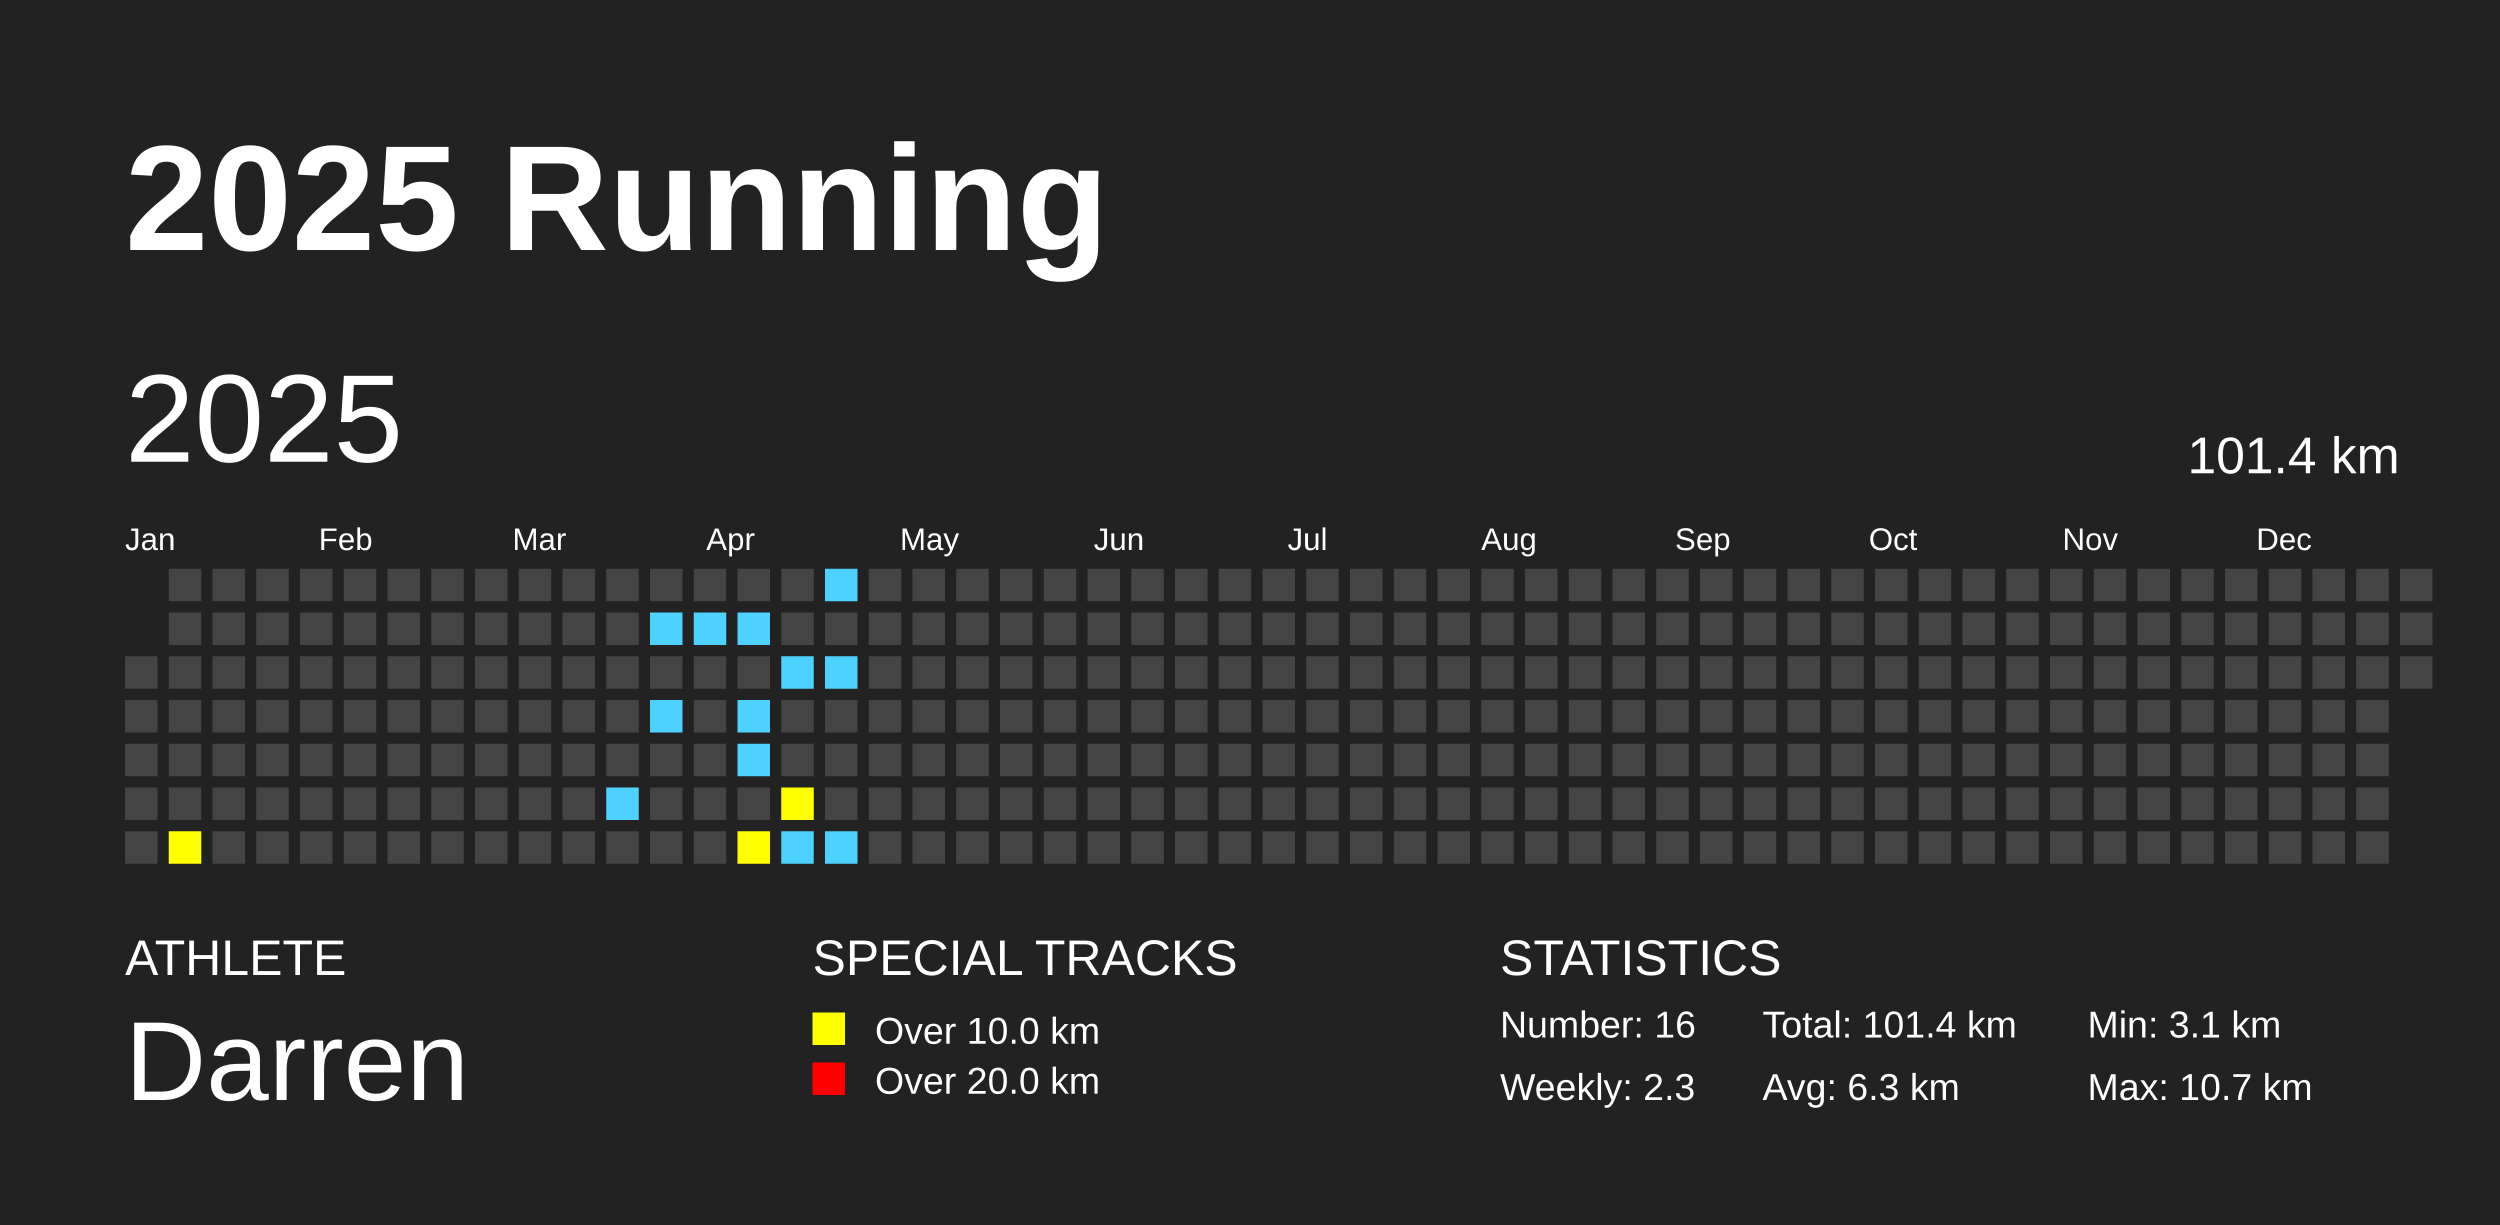
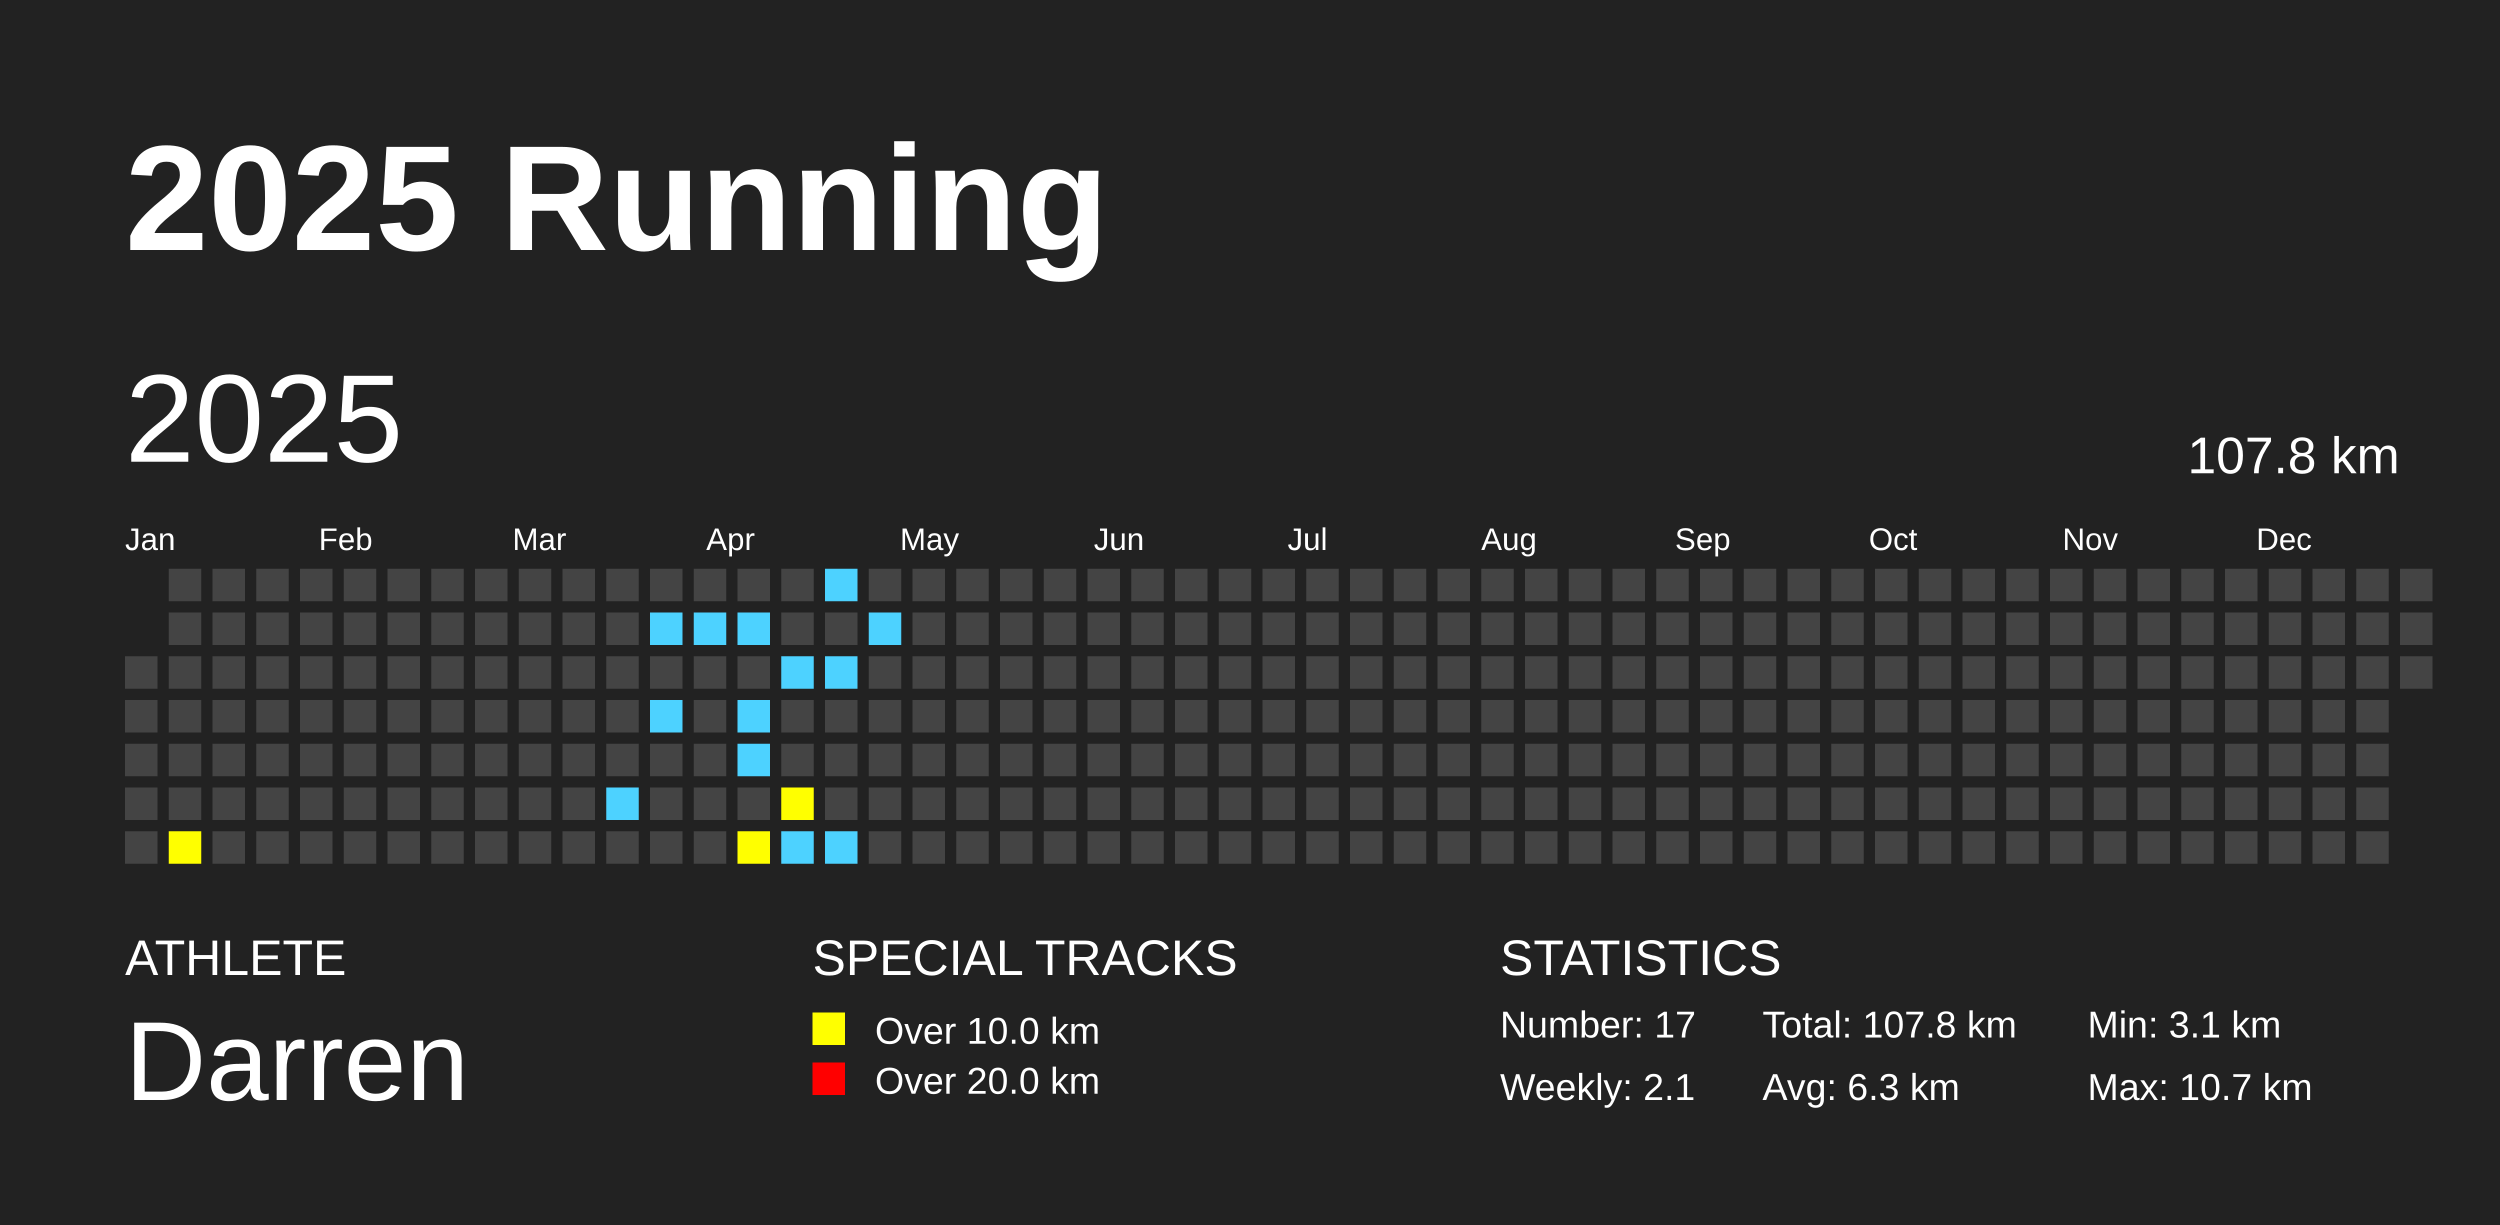
<svg xmlns="http://www.w3.org/2000/svg" baseProfile="full" height="98mm" version="1.1" viewBox="0,0,200,98" width="200mm">
  <defs />
  <rect fill="#222222" height="98" width="200" x="0" y="0" />
  <text fill="#FFFFFF" style="font-size:12px; font-family:Arial; font-weight:bold;" x="10" y="20">2025 Running</text>
  <text fill="#FFFFFF" style="font-size:4px; font-family:Arial" x="10" y="78">ATHLETE</text>
  <text fill="#FFFFFF" style="font-size:9px; font-family:Arial" x="10" y="88">Darren</text>
  <text fill="#FFFFFF" style="font-size:4px; font-family:Arial" x="65" y="78">SPECIAL TRACKS</text>
  <rect fill="yellow" height="2.6" width="2.6" x="65" y="81" />
  <text fill="#FFFFFF" style="font-size:3px; font-family:Arial" x="70" y="83.5">Over 10.0 km</text>
  <rect fill="red" height="2.6" width="2.6" x="65" y="85" />
  <text fill="#FFFFFF" style="font-size:3px; font-family:Arial" x="70" y="87.5">Over 20.0 km</text>
  <text fill="#FFFFFF" style="font-size:4px; font-family:Arial" x="120" y="78">STATISTICS</text>
-   <text fill="#FFFFFF" style="font-size:3px; font-family:Arial" x="120" y="83">Number: 16</text>
-   <text fill="#FFFFFF" style="font-size:3px; font-family:Arial" x="120" y="88">Weekly: 2.3</text>
-   <text fill="#FFFFFF" style="font-size:3px; font-family:Arial" x="141" y="83">Total: 101.4 km</text>
+   <text fill="#FFFFFF" style="font-size:3px; font-family:Arial" x="120" y="83">Number: 17</text>
+   <text fill="#FFFFFF" style="font-size:3px; font-family:Arial" x="120" y="88">Weekly: 2.1</text>
+   <text fill="#FFFFFF" style="font-size:3px; font-family:Arial" x="141" y="83">Total: 107.8 km</text>
  <text fill="#FFFFFF" style="font-size:3px; font-family:Arial" x="141" y="88">Avg: 6.3 km</text>
  <text fill="#FFFFFF" style="font-size:3px; font-family:Arial" x="167" y="83">Min: 3.1 km</text>
  <text fill="#FFFFFF" style="font-size:3px; font-family:Arial" x="167" y="88">Max: 10.7 km</text>
  <text dominant-baseline="hanging" fill="#FFFFFF" style="font-size:10.0px; font-family:Arial;" x="10" y="30">2025</text>
-   <text dominant-baseline="hanging" fill="#FFFFFF" style="font-size:4.125px; font-family:Arial;" x="175" y="35">101.4 km</text>
+   <text dominant-baseline="hanging" fill="#FFFFFF" style="font-size:4.125px; font-family:Arial;" x="175" y="35">107.8 km</text>
  <text fill="#FFFFFF" style="font-size:2.5px; font-family:Arial" x="10.0" y="44">Jan</text>
  <text fill="#FFFFFF" style="font-size:2.5px; font-family:Arial" x="25.5" y="44">Feb</text>
  <text fill="#FFFFFF" style="font-size:2.5px; font-family:Arial" x="41.0" y="44">Mar</text>
  <text fill="#FFFFFF" style="font-size:2.5px; font-family:Arial" x="56.5" y="44">Apr</text>
  <text fill="#FFFFFF" style="font-size:2.5px; font-family:Arial" x="72.0" y="44">May</text>
  <text fill="#FFFFFF" style="font-size:2.5px; font-family:Arial" x="87.5" y="44">Jun</text>
  <text fill="#FFFFFF" style="font-size:2.5px; font-family:Arial" x="103.0" y="44">Jul</text>
  <text fill="#FFFFFF" style="font-size:2.5px; font-family:Arial" x="118.5" y="44">Aug</text>
  <text fill="#FFFFFF" style="font-size:2.5px; font-family:Arial" x="134.0" y="44">Sep</text>
  <text fill="#FFFFFF" style="font-size:2.5px; font-family:Arial" x="149.5" y="44">Oct</text>
  <text fill="#FFFFFF" style="font-size:2.5px; font-family:Arial" x="165.0" y="44">Nov</text>
  <text fill="#FFFFFF" style="font-size:2.5px; font-family:Arial" x="180.5" y="44">Dec</text>
  <rect fill="#444444" height="2.6" width="2.6" x="10.0" y="52.5" />
  <rect fill="#444444" height="2.6" width="2.6" x="10.0" y="56.0" />
  <rect fill="#444444" height="2.6" width="2.6" x="10.0" y="59.5" />
  <rect fill="#444444" height="2.6" width="2.6" x="10.0" y="63.0" />
  <rect fill="#444444" height="2.6" width="2.6" x="10.0" y="66.5" />
  <rect fill="#444444" height="2.6" width="2.6" x="13.5" y="45.5" />
  <rect fill="#444444" height="2.6" width="2.6" x="13.5" y="49.0" />
  <rect fill="#444444" height="2.6" width="2.6" x="13.5" y="52.5" />
  <rect fill="#444444" height="2.6" width="2.6" x="13.5" y="56.0" />
  <rect fill="#444444" height="2.6" width="2.6" x="13.5" y="59.5" />
  <rect fill="#444444" height="2.6" width="2.6" x="13.5" y="63.0" />
  <rect fill="yellow" height="2.6" width="2.6" x="13.5" y="66.5" />
  <rect fill="#444444" height="2.6" width="2.6" x="17.0" y="45.5" />
  <rect fill="#444444" height="2.6" width="2.6" x="17.0" y="49.0" />
  <rect fill="#444444" height="2.6" width="2.6" x="17.0" y="52.5" />
  <rect fill="#444444" height="2.6" width="2.6" x="17.0" y="56.0" />
  <rect fill="#444444" height="2.6" width="2.6" x="17.0" y="59.5" />
  <rect fill="#444444" height="2.6" width="2.6" x="17.0" y="63.0" />
  <rect fill="#444444" height="2.6" width="2.6" x="17.0" y="66.5" />
  <rect fill="#444444" height="2.6" width="2.6" x="20.5" y="45.5" />
  <rect fill="#444444" height="2.6" width="2.6" x="20.5" y="49.0" />
  <rect fill="#444444" height="2.6" width="2.6" x="20.5" y="52.5" />
  <rect fill="#444444" height="2.6" width="2.6" x="20.5" y="56.0" />
  <rect fill="#444444" height="2.6" width="2.6" x="20.5" y="59.5" />
  <rect fill="#444444" height="2.6" width="2.6" x="20.5" y="63.0" />
  <rect fill="#444444" height="2.6" width="2.6" x="20.5" y="66.5" />
  <rect fill="#444444" height="2.6" width="2.6" x="24.0" y="45.5" />
  <rect fill="#444444" height="2.6" width="2.6" x="24.0" y="49.0" />
  <rect fill="#444444" height="2.6" width="2.6" x="24.0" y="52.5" />
  <rect fill="#444444" height="2.6" width="2.6" x="24.0" y="56.0" />
  <rect fill="#444444" height="2.6" width="2.6" x="24.0" y="59.5" />
  <rect fill="#444444" height="2.6" width="2.6" x="24.0" y="63.0" />
  <rect fill="#444444" height="2.6" width="2.6" x="24.0" y="66.5" />
  <rect fill="#444444" height="2.6" width="2.6" x="27.5" y="45.5" />
  <rect fill="#444444" height="2.6" width="2.6" x="27.5" y="49.0" />
  <rect fill="#444444" height="2.6" width="2.6" x="27.5" y="52.5" />
  <rect fill="#444444" height="2.6" width="2.6" x="27.5" y="56.0" />
  <rect fill="#444444" height="2.6" width="2.6" x="27.5" y="59.5" />
  <rect fill="#444444" height="2.6" width="2.6" x="27.5" y="63.0" />
  <rect fill="#444444" height="2.6" width="2.6" x="27.5" y="66.5" />
  <rect fill="#444444" height="2.6" width="2.6" x="31.0" y="45.5" />
  <rect fill="#444444" height="2.6" width="2.6" x="31.0" y="49.0" />
  <rect fill="#444444" height="2.6" width="2.6" x="31.0" y="52.5" />
  <rect fill="#444444" height="2.6" width="2.6" x="31.0" y="56.0" />
  <rect fill="#444444" height="2.6" width="2.6" x="31.0" y="59.5" />
  <rect fill="#444444" height="2.6" width="2.6" x="31.0" y="63.0" />
  <rect fill="#444444" height="2.6" width="2.6" x="31.0" y="66.5" />
  <rect fill="#444444" height="2.6" width="2.6" x="34.5" y="45.5" />
  <rect fill="#444444" height="2.6" width="2.6" x="34.5" y="49.0" />
  <rect fill="#444444" height="2.6" width="2.6" x="34.5" y="52.5" />
  <rect fill="#444444" height="2.6" width="2.6" x="34.5" y="56.0" />
  <rect fill="#444444" height="2.6" width="2.6" x="34.5" y="59.5" />
  <rect fill="#444444" height="2.6" width="2.6" x="34.5" y="63.0" />
  <rect fill="#444444" height="2.6" width="2.6" x="34.5" y="66.5" />
  <rect fill="#444444" height="2.6" width="2.6" x="38.0" y="45.5" />
  <rect fill="#444444" height="2.6" width="2.6" x="38.0" y="49.0" />
  <rect fill="#444444" height="2.6" width="2.6" x="38.0" y="52.5" />
  <rect fill="#444444" height="2.6" width="2.6" x="38.0" y="56.0" />
  <rect fill="#444444" height="2.6" width="2.6" x="38.0" y="59.5" />
  <rect fill="#444444" height="2.6" width="2.6" x="38.0" y="63.0" />
  <rect fill="#444444" height="2.6" width="2.6" x="38.0" y="66.5" />
  <rect fill="#444444" height="2.6" width="2.6" x="41.5" y="45.5" />
  <rect fill="#444444" height="2.6" width="2.6" x="41.5" y="49.0" />
  <rect fill="#444444" height="2.6" width="2.6" x="41.5" y="52.5" />
  <rect fill="#444444" height="2.6" width="2.6" x="41.5" y="56.0" />
  <rect fill="#444444" height="2.6" width="2.6" x="41.5" y="59.5" />
  <rect fill="#444444" height="2.6" width="2.6" x="41.5" y="63.0" />
  <rect fill="#444444" height="2.6" width="2.6" x="41.5" y="66.5" />
  <rect fill="#444444" height="2.6" width="2.6" x="45.0" y="45.5" />
  <rect fill="#444444" height="2.6" width="2.6" x="45.0" y="49.0" />
  <rect fill="#444444" height="2.6" width="2.6" x="45.0" y="52.5" />
  <rect fill="#444444" height="2.6" width="2.6" x="45.0" y="56.0" />
  <rect fill="#444444" height="2.6" width="2.6" x="45.0" y="59.5" />
  <rect fill="#444444" height="2.6" width="2.6" x="45.0" y="63.0" />
  <rect fill="#444444" height="2.6" width="2.6" x="45.0" y="66.5" />
  <rect fill="#444444" height="2.6" width="2.6" x="48.5" y="45.5" />
  <rect fill="#444444" height="2.6" width="2.6" x="48.5" y="49.0" />
  <rect fill="#444444" height="2.6" width="2.6" x="48.5" y="52.5" />
  <rect fill="#444444" height="2.6" width="2.6" x="48.5" y="56.0" />
  <rect fill="#444444" height="2.6" width="2.6" x="48.5" y="59.5" />
  <rect fill="#4DD2FF" height="2.6" width="2.6" x="48.5" y="63.0" />
  <rect fill="#444444" height="2.6" width="2.6" x="48.5" y="66.5" />
  <rect fill="#444444" height="2.6" width="2.6" x="52.0" y="45.5" />
  <rect fill="#4DD2FF" height="2.6" width="2.6" x="52.0" y="49.0" />
  <rect fill="#444444" height="2.6" width="2.6" x="52.0" y="52.5" />
  <rect fill="#4DD2FF" height="2.6" width="2.6" x="52.0" y="56.0" />
  <rect fill="#444444" height="2.6" width="2.6" x="52.0" y="59.5" />
  <rect fill="#444444" height="2.6" width="2.6" x="52.0" y="63.0" />
  <rect fill="#444444" height="2.6" width="2.6" x="52.0" y="66.5" />
  <rect fill="#444444" height="2.6" width="2.6" x="55.5" y="45.5" />
  <rect fill="#4DD2FF" height="2.6" width="2.6" x="55.5" y="49.0" />
  <rect fill="#444444" height="2.6" width="2.6" x="55.5" y="52.5" />
  <rect fill="#444444" height="2.6" width="2.6" x="55.5" y="56.0" />
  <rect fill="#444444" height="2.6" width="2.6" x="55.5" y="59.5" />
  <rect fill="#444444" height="2.6" width="2.6" x="55.5" y="63.0" />
  <rect fill="#444444" height="2.6" width="2.6" x="55.5" y="66.5" />
  <rect fill="#444444" height="2.6" width="2.6" x="59.0" y="45.5" />
  <rect fill="#4DD2FF" height="2.6" width="2.6" x="59.0" y="49.0" />
  <rect fill="#444444" height="2.6" width="2.6" x="59.0" y="52.5" />
  <rect fill="#4DD2FF" height="2.6" width="2.6" x="59.0" y="56.0" />
  <rect fill="#4DD2FF" height="2.6" width="2.6" x="59.0" y="59.5" />
  <rect fill="#444444" height="2.6" width="2.6" x="59.0" y="63.0" />
  <rect fill="yellow" height="2.6" width="2.6" x="59.0" y="66.5" />
  <rect fill="#444444" height="2.6" width="2.6" x="62.5" y="45.5" />
  <rect fill="#444444" height="2.6" width="2.6" x="62.5" y="49.0" />
  <rect fill="#4DD2FF" height="2.6" width="2.6" x="62.5" y="52.5" />
  <rect fill="#444444" height="2.6" width="2.6" x="62.5" y="56.0" />
  <rect fill="#444444" height="2.6" width="2.6" x="62.5" y="59.5" />
  <rect fill="yellow" height="2.6" width="2.6" x="62.5" y="63.0" />
  <rect fill="#4DD2FF" height="2.6" width="2.6" x="62.5" y="66.5" />
  <rect fill="#4DD2FF" height="2.6" width="2.6" x="66.0" y="45.5" />
  <rect fill="#444444" height="2.6" width="2.6" x="66.0" y="49.0" />
  <rect fill="#4DD2FF" height="2.6" width="2.6" x="66.0" y="52.5" />
  <rect fill="#444444" height="2.6" width="2.6" x="66.0" y="56.0" />
  <rect fill="#444444" height="2.6" width="2.6" x="66.0" y="59.5" />
  <rect fill="#444444" height="2.6" width="2.6" x="66.0" y="63.0" />
  <rect fill="#4DD2FF" height="2.6" width="2.6" x="66.0" y="66.5" />
  <rect fill="#444444" height="2.6" width="2.6" x="69.5" y="45.5" />
-   <rect fill="#444444" height="2.6" width="2.6" x="69.5" y="49.0" />
+   <rect fill="#4DD2FF" height="2.6" width="2.6" x="69.5" y="49.0" />
  <rect fill="#444444" height="2.6" width="2.6" x="69.5" y="52.5" />
  <rect fill="#444444" height="2.6" width="2.6" x="69.5" y="56.0" />
  <rect fill="#444444" height="2.6" width="2.6" x="69.5" y="59.5" />
  <rect fill="#444444" height="2.6" width="2.6" x="69.5" y="63.0" />
  <rect fill="#444444" height="2.6" width="2.6" x="69.5" y="66.5" />
  <rect fill="#444444" height="2.6" width="2.6" x="73.0" y="45.5" />
  <rect fill="#444444" height="2.6" width="2.6" x="73.0" y="49.0" />
  <rect fill="#444444" height="2.6" width="2.6" x="73.0" y="52.5" />
  <rect fill="#444444" height="2.6" width="2.6" x="73.0" y="56.0" />
  <rect fill="#444444" height="2.6" width="2.6" x="73.0" y="59.5" />
  <rect fill="#444444" height="2.6" width="2.6" x="73.0" y="63.0" />
  <rect fill="#444444" height="2.6" width="2.6" x="73.0" y="66.5" />
  <rect fill="#444444" height="2.6" width="2.6" x="76.5" y="45.5" />
  <rect fill="#444444" height="2.6" width="2.6" x="76.5" y="49.0" />
  <rect fill="#444444" height="2.6" width="2.6" x="76.5" y="52.5" />
  <rect fill="#444444" height="2.6" width="2.6" x="76.5" y="56.0" />
  <rect fill="#444444" height="2.6" width="2.6" x="76.5" y="59.5" />
  <rect fill="#444444" height="2.6" width="2.6" x="76.5" y="63.0" />
  <rect fill="#444444" height="2.6" width="2.6" x="76.5" y="66.5" />
  <rect fill="#444444" height="2.6" width="2.6" x="80.0" y="45.5" />
  <rect fill="#444444" height="2.6" width="2.6" x="80.0" y="49.0" />
  <rect fill="#444444" height="2.6" width="2.6" x="80.0" y="52.5" />
  <rect fill="#444444" height="2.6" width="2.6" x="80.0" y="56.0" />
  <rect fill="#444444" height="2.6" width="2.6" x="80.0" y="59.5" />
  <rect fill="#444444" height="2.6" width="2.6" x="80.0" y="63.0" />
  <rect fill="#444444" height="2.6" width="2.6" x="80.0" y="66.5" />
  <rect fill="#444444" height="2.6" width="2.6" x="83.5" y="45.5" />
  <rect fill="#444444" height="2.6" width="2.6" x="83.5" y="49.0" />
  <rect fill="#444444" height="2.6" width="2.6" x="83.5" y="52.5" />
  <rect fill="#444444" height="2.6" width="2.6" x="83.5" y="56.0" />
  <rect fill="#444444" height="2.6" width="2.6" x="83.5" y="59.5" />
  <rect fill="#444444" height="2.6" width="2.6" x="83.5" y="63.0" />
  <rect fill="#444444" height="2.6" width="2.6" x="83.5" y="66.5" />
  <rect fill="#444444" height="2.6" width="2.6" x="87.0" y="45.5" />
  <rect fill="#444444" height="2.6" width="2.6" x="87.0" y="49.0" />
  <rect fill="#444444" height="2.6" width="2.6" x="87.0" y="52.5" />
  <rect fill="#444444" height="2.6" width="2.6" x="87.0" y="56.0" />
  <rect fill="#444444" height="2.6" width="2.6" x="87.0" y="59.5" />
  <rect fill="#444444" height="2.6" width="2.6" x="87.0" y="63.0" />
  <rect fill="#444444" height="2.6" width="2.6" x="87.0" y="66.5" />
  <rect fill="#444444" height="2.6" width="2.6" x="90.5" y="45.5" />
  <rect fill="#444444" height="2.6" width="2.6" x="90.5" y="49.0" />
  <rect fill="#444444" height="2.6" width="2.6" x="90.5" y="52.5" />
  <rect fill="#444444" height="2.6" width="2.6" x="90.5" y="56.0" />
  <rect fill="#444444" height="2.6" width="2.6" x="90.5" y="59.5" />
  <rect fill="#444444" height="2.6" width="2.6" x="90.5" y="63.0" />
  <rect fill="#444444" height="2.6" width="2.6" x="90.5" y="66.5" />
  <rect fill="#444444" height="2.6" width="2.6" x="94.0" y="45.5" />
  <rect fill="#444444" height="2.6" width="2.6" x="94.0" y="49.0" />
  <rect fill="#444444" height="2.6" width="2.6" x="94.0" y="52.5" />
  <rect fill="#444444" height="2.6" width="2.6" x="94.0" y="56.0" />
  <rect fill="#444444" height="2.6" width="2.6" x="94.0" y="59.5" />
  <rect fill="#444444" height="2.6" width="2.6" x="94.0" y="63.0" />
  <rect fill="#444444" height="2.6" width="2.6" x="94.0" y="66.5" />
  <rect fill="#444444" height="2.6" width="2.6" x="97.5" y="45.5" />
  <rect fill="#444444" height="2.6" width="2.6" x="97.5" y="49.0" />
  <rect fill="#444444" height="2.6" width="2.6" x="97.5" y="52.5" />
  <rect fill="#444444" height="2.6" width="2.6" x="97.5" y="56.0" />
  <rect fill="#444444" height="2.6" width="2.6" x="97.5" y="59.5" />
  <rect fill="#444444" height="2.6" width="2.6" x="97.5" y="63.0" />
  <rect fill="#444444" height="2.6" width="2.6" x="97.5" y="66.5" />
  <rect fill="#444444" height="2.6" width="2.6" x="101.0" y="45.5" />
  <rect fill="#444444" height="2.6" width="2.6" x="101.0" y="49.0" />
  <rect fill="#444444" height="2.6" width="2.6" x="101.0" y="52.5" />
  <rect fill="#444444" height="2.6" width="2.6" x="101.0" y="56.0" />
  <rect fill="#444444" height="2.6" width="2.6" x="101.0" y="59.5" />
  <rect fill="#444444" height="2.6" width="2.6" x="101.0" y="63.0" />
  <rect fill="#444444" height="2.6" width="2.6" x="101.0" y="66.5" />
  <rect fill="#444444" height="2.6" width="2.6" x="104.5" y="45.5" />
  <rect fill="#444444" height="2.6" width="2.6" x="104.5" y="49.0" />
  <rect fill="#444444" height="2.6" width="2.6" x="104.5" y="52.5" />
  <rect fill="#444444" height="2.6" width="2.6" x="104.5" y="56.0" />
  <rect fill="#444444" height="2.6" width="2.6" x="104.5" y="59.5" />
  <rect fill="#444444" height="2.6" width="2.6" x="104.5" y="63.0" />
  <rect fill="#444444" height="2.6" width="2.6" x="104.5" y="66.5" />
  <rect fill="#444444" height="2.6" width="2.6" x="108.0" y="45.5" />
  <rect fill="#444444" height="2.6" width="2.6" x="108.0" y="49.0" />
  <rect fill="#444444" height="2.6" width="2.6" x="108.0" y="52.5" />
  <rect fill="#444444" height="2.6" width="2.6" x="108.0" y="56.0" />
  <rect fill="#444444" height="2.6" width="2.6" x="108.0" y="59.5" />
  <rect fill="#444444" height="2.6" width="2.6" x="108.0" y="63.0" />
  <rect fill="#444444" height="2.6" width="2.6" x="108.0" y="66.5" />
  <rect fill="#444444" height="2.6" width="2.6" x="111.5" y="45.5" />
  <rect fill="#444444" height="2.6" width="2.6" x="111.5" y="49.0" />
  <rect fill="#444444" height="2.6" width="2.6" x="111.5" y="52.5" />
  <rect fill="#444444" height="2.6" width="2.6" x="111.5" y="56.0" />
  <rect fill="#444444" height="2.6" width="2.6" x="111.5" y="59.5" />
  <rect fill="#444444" height="2.6" width="2.6" x="111.5" y="63.0" />
  <rect fill="#444444" height="2.6" width="2.6" x="111.5" y="66.5" />
  <rect fill="#444444" height="2.6" width="2.6" x="115.0" y="45.5" />
  <rect fill="#444444" height="2.6" width="2.6" x="115.0" y="49.0" />
  <rect fill="#444444" height="2.6" width="2.6" x="115.0" y="52.5" />
  <rect fill="#444444" height="2.6" width="2.6" x="115.0" y="56.0" />
  <rect fill="#444444" height="2.6" width="2.6" x="115.0" y="59.5" />
  <rect fill="#444444" height="2.6" width="2.6" x="115.0" y="63.0" />
  <rect fill="#444444" height="2.6" width="2.6" x="115.0" y="66.5" />
  <rect fill="#444444" height="2.6" width="2.6" x="118.5" y="45.5" />
  <rect fill="#444444" height="2.6" width="2.6" x="118.5" y="49.0" />
  <rect fill="#444444" height="2.6" width="2.6" x="118.5" y="52.5" />
  <rect fill="#444444" height="2.6" width="2.6" x="118.5" y="56.0" />
  <rect fill="#444444" height="2.6" width="2.6" x="118.5" y="59.5" />
  <rect fill="#444444" height="2.6" width="2.6" x="118.5" y="63.0" />
  <rect fill="#444444" height="2.6" width="2.6" x="118.5" y="66.5" />
  <rect fill="#444444" height="2.6" width="2.6" x="122.0" y="45.5" />
  <rect fill="#444444" height="2.6" width="2.6" x="122.0" y="49.0" />
  <rect fill="#444444" height="2.6" width="2.6" x="122.0" y="52.5" />
  <rect fill="#444444" height="2.6" width="2.6" x="122.0" y="56.0" />
  <rect fill="#444444" height="2.6" width="2.6" x="122.0" y="59.5" />
  <rect fill="#444444" height="2.6" width="2.6" x="122.0" y="63.0" />
  <rect fill="#444444" height="2.6" width="2.6" x="122.0" y="66.5" />
  <rect fill="#444444" height="2.6" width="2.6" x="125.5" y="45.5" />
  <rect fill="#444444" height="2.6" width="2.6" x="125.5" y="49.0" />
  <rect fill="#444444" height="2.6" width="2.6" x="125.5" y="52.5" />
  <rect fill="#444444" height="2.6" width="2.6" x="125.5" y="56.0" />
  <rect fill="#444444" height="2.6" width="2.6" x="125.5" y="59.5" />
  <rect fill="#444444" height="2.6" width="2.6" x="125.5" y="63.0" />
  <rect fill="#444444" height="2.6" width="2.6" x="125.5" y="66.5" />
  <rect fill="#444444" height="2.6" width="2.6" x="129.0" y="45.5" />
  <rect fill="#444444" height="2.6" width="2.6" x="129.0" y="49.0" />
  <rect fill="#444444" height="2.6" width="2.6" x="129.0" y="52.5" />
  <rect fill="#444444" height="2.6" width="2.6" x="129.0" y="56.0" />
  <rect fill="#444444" height="2.6" width="2.6" x="129.0" y="59.5" />
  <rect fill="#444444" height="2.6" width="2.6" x="129.0" y="63.0" />
  <rect fill="#444444" height="2.6" width="2.6" x="129.0" y="66.5" />
  <rect fill="#444444" height="2.6" width="2.6" x="132.5" y="45.5" />
  <rect fill="#444444" height="2.6" width="2.6" x="132.5" y="49.0" />
  <rect fill="#444444" height="2.6" width="2.6" x="132.5" y="52.5" />
  <rect fill="#444444" height="2.6" width="2.6" x="132.5" y="56.0" />
  <rect fill="#444444" height="2.6" width="2.6" x="132.5" y="59.5" />
  <rect fill="#444444" height="2.6" width="2.6" x="132.5" y="63.0" />
  <rect fill="#444444" height="2.6" width="2.6" x="132.5" y="66.5" />
  <rect fill="#444444" height="2.6" width="2.6" x="136.0" y="45.5" />
  <rect fill="#444444" height="2.6" width="2.6" x="136.0" y="49.0" />
  <rect fill="#444444" height="2.6" width="2.6" x="136.0" y="52.5" />
  <rect fill="#444444" height="2.6" width="2.6" x="136.0" y="56.0" />
  <rect fill="#444444" height="2.6" width="2.6" x="136.0" y="59.5" />
  <rect fill="#444444" height="2.6" width="2.6" x="136.0" y="63.0" />
  <rect fill="#444444" height="2.6" width="2.6" x="136.0" y="66.5" />
  <rect fill="#444444" height="2.6" width="2.6" x="139.5" y="45.5" />
  <rect fill="#444444" height="2.6" width="2.6" x="139.5" y="49.0" />
  <rect fill="#444444" height="2.6" width="2.6" x="139.5" y="52.5" />
  <rect fill="#444444" height="2.6" width="2.6" x="139.5" y="56.0" />
  <rect fill="#444444" height="2.6" width="2.6" x="139.5" y="59.5" />
  <rect fill="#444444" height="2.6" width="2.6" x="139.5" y="63.0" />
  <rect fill="#444444" height="2.6" width="2.6" x="139.5" y="66.5" />
  <rect fill="#444444" height="2.6" width="2.6" x="143.0" y="45.5" />
  <rect fill="#444444" height="2.6" width="2.6" x="143.0" y="49.0" />
  <rect fill="#444444" height="2.6" width="2.6" x="143.0" y="52.5" />
  <rect fill="#444444" height="2.6" width="2.6" x="143.0" y="56.0" />
  <rect fill="#444444" height="2.6" width="2.6" x="143.0" y="59.5" />
  <rect fill="#444444" height="2.6" width="2.6" x="143.0" y="63.0" />
  <rect fill="#444444" height="2.6" width="2.6" x="143.0" y="66.5" />
  <rect fill="#444444" height="2.6" width="2.6" x="146.5" y="45.5" />
  <rect fill="#444444" height="2.6" width="2.6" x="146.5" y="49.0" />
  <rect fill="#444444" height="2.6" width="2.6" x="146.5" y="52.5" />
  <rect fill="#444444" height="2.6" width="2.6" x="146.5" y="56.0" />
  <rect fill="#444444" height="2.6" width="2.6" x="146.5" y="59.5" />
  <rect fill="#444444" height="2.6" width="2.6" x="146.5" y="63.0" />
  <rect fill="#444444" height="2.6" width="2.6" x="146.5" y="66.5" />
  <rect fill="#444444" height="2.6" width="2.6" x="150.0" y="45.5" />
  <rect fill="#444444" height="2.6" width="2.6" x="150.0" y="49.0" />
  <rect fill="#444444" height="2.6" width="2.6" x="150.0" y="52.5" />
  <rect fill="#444444" height="2.6" width="2.6" x="150.0" y="56.0" />
  <rect fill="#444444" height="2.6" width="2.6" x="150.0" y="59.5" />
  <rect fill="#444444" height="2.6" width="2.6" x="150.0" y="63.0" />
  <rect fill="#444444" height="2.6" width="2.6" x="150.0" y="66.5" />
  <rect fill="#444444" height="2.6" width="2.6" x="153.5" y="45.5" />
  <rect fill="#444444" height="2.6" width="2.6" x="153.5" y="49.0" />
  <rect fill="#444444" height="2.6" width="2.6" x="153.5" y="52.5" />
  <rect fill="#444444" height="2.6" width="2.6" x="153.5" y="56.0" />
  <rect fill="#444444" height="2.6" width="2.6" x="153.5" y="59.5" />
  <rect fill="#444444" height="2.6" width="2.6" x="153.5" y="63.0" />
  <rect fill="#444444" height="2.6" width="2.6" x="153.5" y="66.5" />
  <rect fill="#444444" height="2.6" width="2.6" x="157.0" y="45.5" />
  <rect fill="#444444" height="2.6" width="2.6" x="157.0" y="49.0" />
  <rect fill="#444444" height="2.6" width="2.6" x="157.0" y="52.5" />
  <rect fill="#444444" height="2.6" width="2.6" x="157.0" y="56.0" />
  <rect fill="#444444" height="2.6" width="2.6" x="157.0" y="59.5" />
  <rect fill="#444444" height="2.6" width="2.6" x="157.0" y="63.0" />
  <rect fill="#444444" height="2.6" width="2.6" x="157.0" y="66.5" />
  <rect fill="#444444" height="2.6" width="2.6" x="160.5" y="45.5" />
  <rect fill="#444444" height="2.6" width="2.6" x="160.5" y="49.0" />
  <rect fill="#444444" height="2.6" width="2.6" x="160.5" y="52.5" />
  <rect fill="#444444" height="2.6" width="2.6" x="160.5" y="56.0" />
  <rect fill="#444444" height="2.6" width="2.6" x="160.5" y="59.5" />
  <rect fill="#444444" height="2.6" width="2.6" x="160.5" y="63.0" />
  <rect fill="#444444" height="2.6" width="2.6" x="160.5" y="66.5" />
  <rect fill="#444444" height="2.6" width="2.6" x="164.0" y="45.5" />
  <rect fill="#444444" height="2.6" width="2.6" x="164.0" y="49.0" />
  <rect fill="#444444" height="2.6" width="2.6" x="164.0" y="52.5" />
  <rect fill="#444444" height="2.6" width="2.6" x="164.0" y="56.0" />
  <rect fill="#444444" height="2.6" width="2.6" x="164.0" y="59.5" />
  <rect fill="#444444" height="2.6" width="2.6" x="164.0" y="63.0" />
  <rect fill="#444444" height="2.6" width="2.6" x="164.0" y="66.5" />
  <rect fill="#444444" height="2.6" width="2.6" x="167.5" y="45.5" />
  <rect fill="#444444" height="2.6" width="2.6" x="167.5" y="49.0" />
  <rect fill="#444444" height="2.6" width="2.6" x="167.5" y="52.5" />
  <rect fill="#444444" height="2.6" width="2.6" x="167.5" y="56.0" />
  <rect fill="#444444" height="2.6" width="2.6" x="167.5" y="59.5" />
  <rect fill="#444444" height="2.6" width="2.6" x="167.5" y="63.0" />
  <rect fill="#444444" height="2.6" width="2.6" x="167.5" y="66.5" />
  <rect fill="#444444" height="2.6" width="2.6" x="171.0" y="45.5" />
  <rect fill="#444444" height="2.6" width="2.6" x="171.0" y="49.0" />
  <rect fill="#444444" height="2.6" width="2.6" x="171.0" y="52.5" />
  <rect fill="#444444" height="2.6" width="2.6" x="171.0" y="56.0" />
  <rect fill="#444444" height="2.6" width="2.6" x="171.0" y="59.5" />
  <rect fill="#444444" height="2.6" width="2.6" x="171.0" y="63.0" />
  <rect fill="#444444" height="2.6" width="2.6" x="171.0" y="66.5" />
  <rect fill="#444444" height="2.6" width="2.6" x="174.5" y="45.5" />
  <rect fill="#444444" height="2.6" width="2.6" x="174.5" y="49.0" />
  <rect fill="#444444" height="2.6" width="2.6" x="174.5" y="52.5" />
  <rect fill="#444444" height="2.6" width="2.6" x="174.5" y="56.0" />
  <rect fill="#444444" height="2.6" width="2.6" x="174.5" y="59.5" />
  <rect fill="#444444" height="2.6" width="2.6" x="174.5" y="63.0" />
  <rect fill="#444444" height="2.6" width="2.6" x="174.5" y="66.5" />
  <rect fill="#444444" height="2.6" width="2.6" x="178.0" y="45.5" />
  <rect fill="#444444" height="2.6" width="2.6" x="178.0" y="49.0" />
  <rect fill="#444444" height="2.6" width="2.6" x="178.0" y="52.5" />
  <rect fill="#444444" height="2.6" width="2.6" x="178.0" y="56.0" />
  <rect fill="#444444" height="2.6" width="2.6" x="178.0" y="59.5" />
  <rect fill="#444444" height="2.6" width="2.6" x="178.0" y="63.0" />
  <rect fill="#444444" height="2.6" width="2.6" x="178.0" y="66.5" />
  <rect fill="#444444" height="2.6" width="2.6" x="181.5" y="45.5" />
  <rect fill="#444444" height="2.6" width="2.6" x="181.5" y="49.0" />
  <rect fill="#444444" height="2.6" width="2.6" x="181.5" y="52.5" />
  <rect fill="#444444" height="2.6" width="2.6" x="181.5" y="56.0" />
  <rect fill="#444444" height="2.6" width="2.6" x="181.5" y="59.5" />
  <rect fill="#444444" height="2.6" width="2.6" x="181.5" y="63.0" />
  <rect fill="#444444" height="2.6" width="2.6" x="181.5" y="66.5" />
  <rect fill="#444444" height="2.6" width="2.6" x="185.0" y="45.5" />
  <rect fill="#444444" height="2.6" width="2.6" x="185.0" y="49.0" />
  <rect fill="#444444" height="2.6" width="2.6" x="185.0" y="52.5" />
  <rect fill="#444444" height="2.6" width="2.6" x="185.0" y="56.0" />
  <rect fill="#444444" height="2.6" width="2.6" x="185.0" y="59.5" />
  <rect fill="#444444" height="2.6" width="2.6" x="185.0" y="63.0" />
  <rect fill="#444444" height="2.6" width="2.6" x="185.0" y="66.5" />
  <rect fill="#444444" height="2.6" width="2.6" x="188.5" y="45.5" />
  <rect fill="#444444" height="2.6" width="2.6" x="188.5" y="49.0" />
  <rect fill="#444444" height="2.6" width="2.6" x="188.5" y="52.5" />
  <rect fill="#444444" height="2.6" width="2.6" x="188.5" y="56.0" />
  <rect fill="#444444" height="2.6" width="2.6" x="188.5" y="59.5" />
  <rect fill="#444444" height="2.6" width="2.6" x="188.5" y="63.0" />
  <rect fill="#444444" height="2.6" width="2.6" x="188.5" y="66.5" />
  <rect fill="#444444" height="2.6" width="2.6" x="192.0" y="45.5" />
  <rect fill="#444444" height="2.6" width="2.6" x="192.0" y="49.0" />
  <rect fill="#444444" height="2.6" width="2.6" x="192.0" y="52.5" />
</svg>
